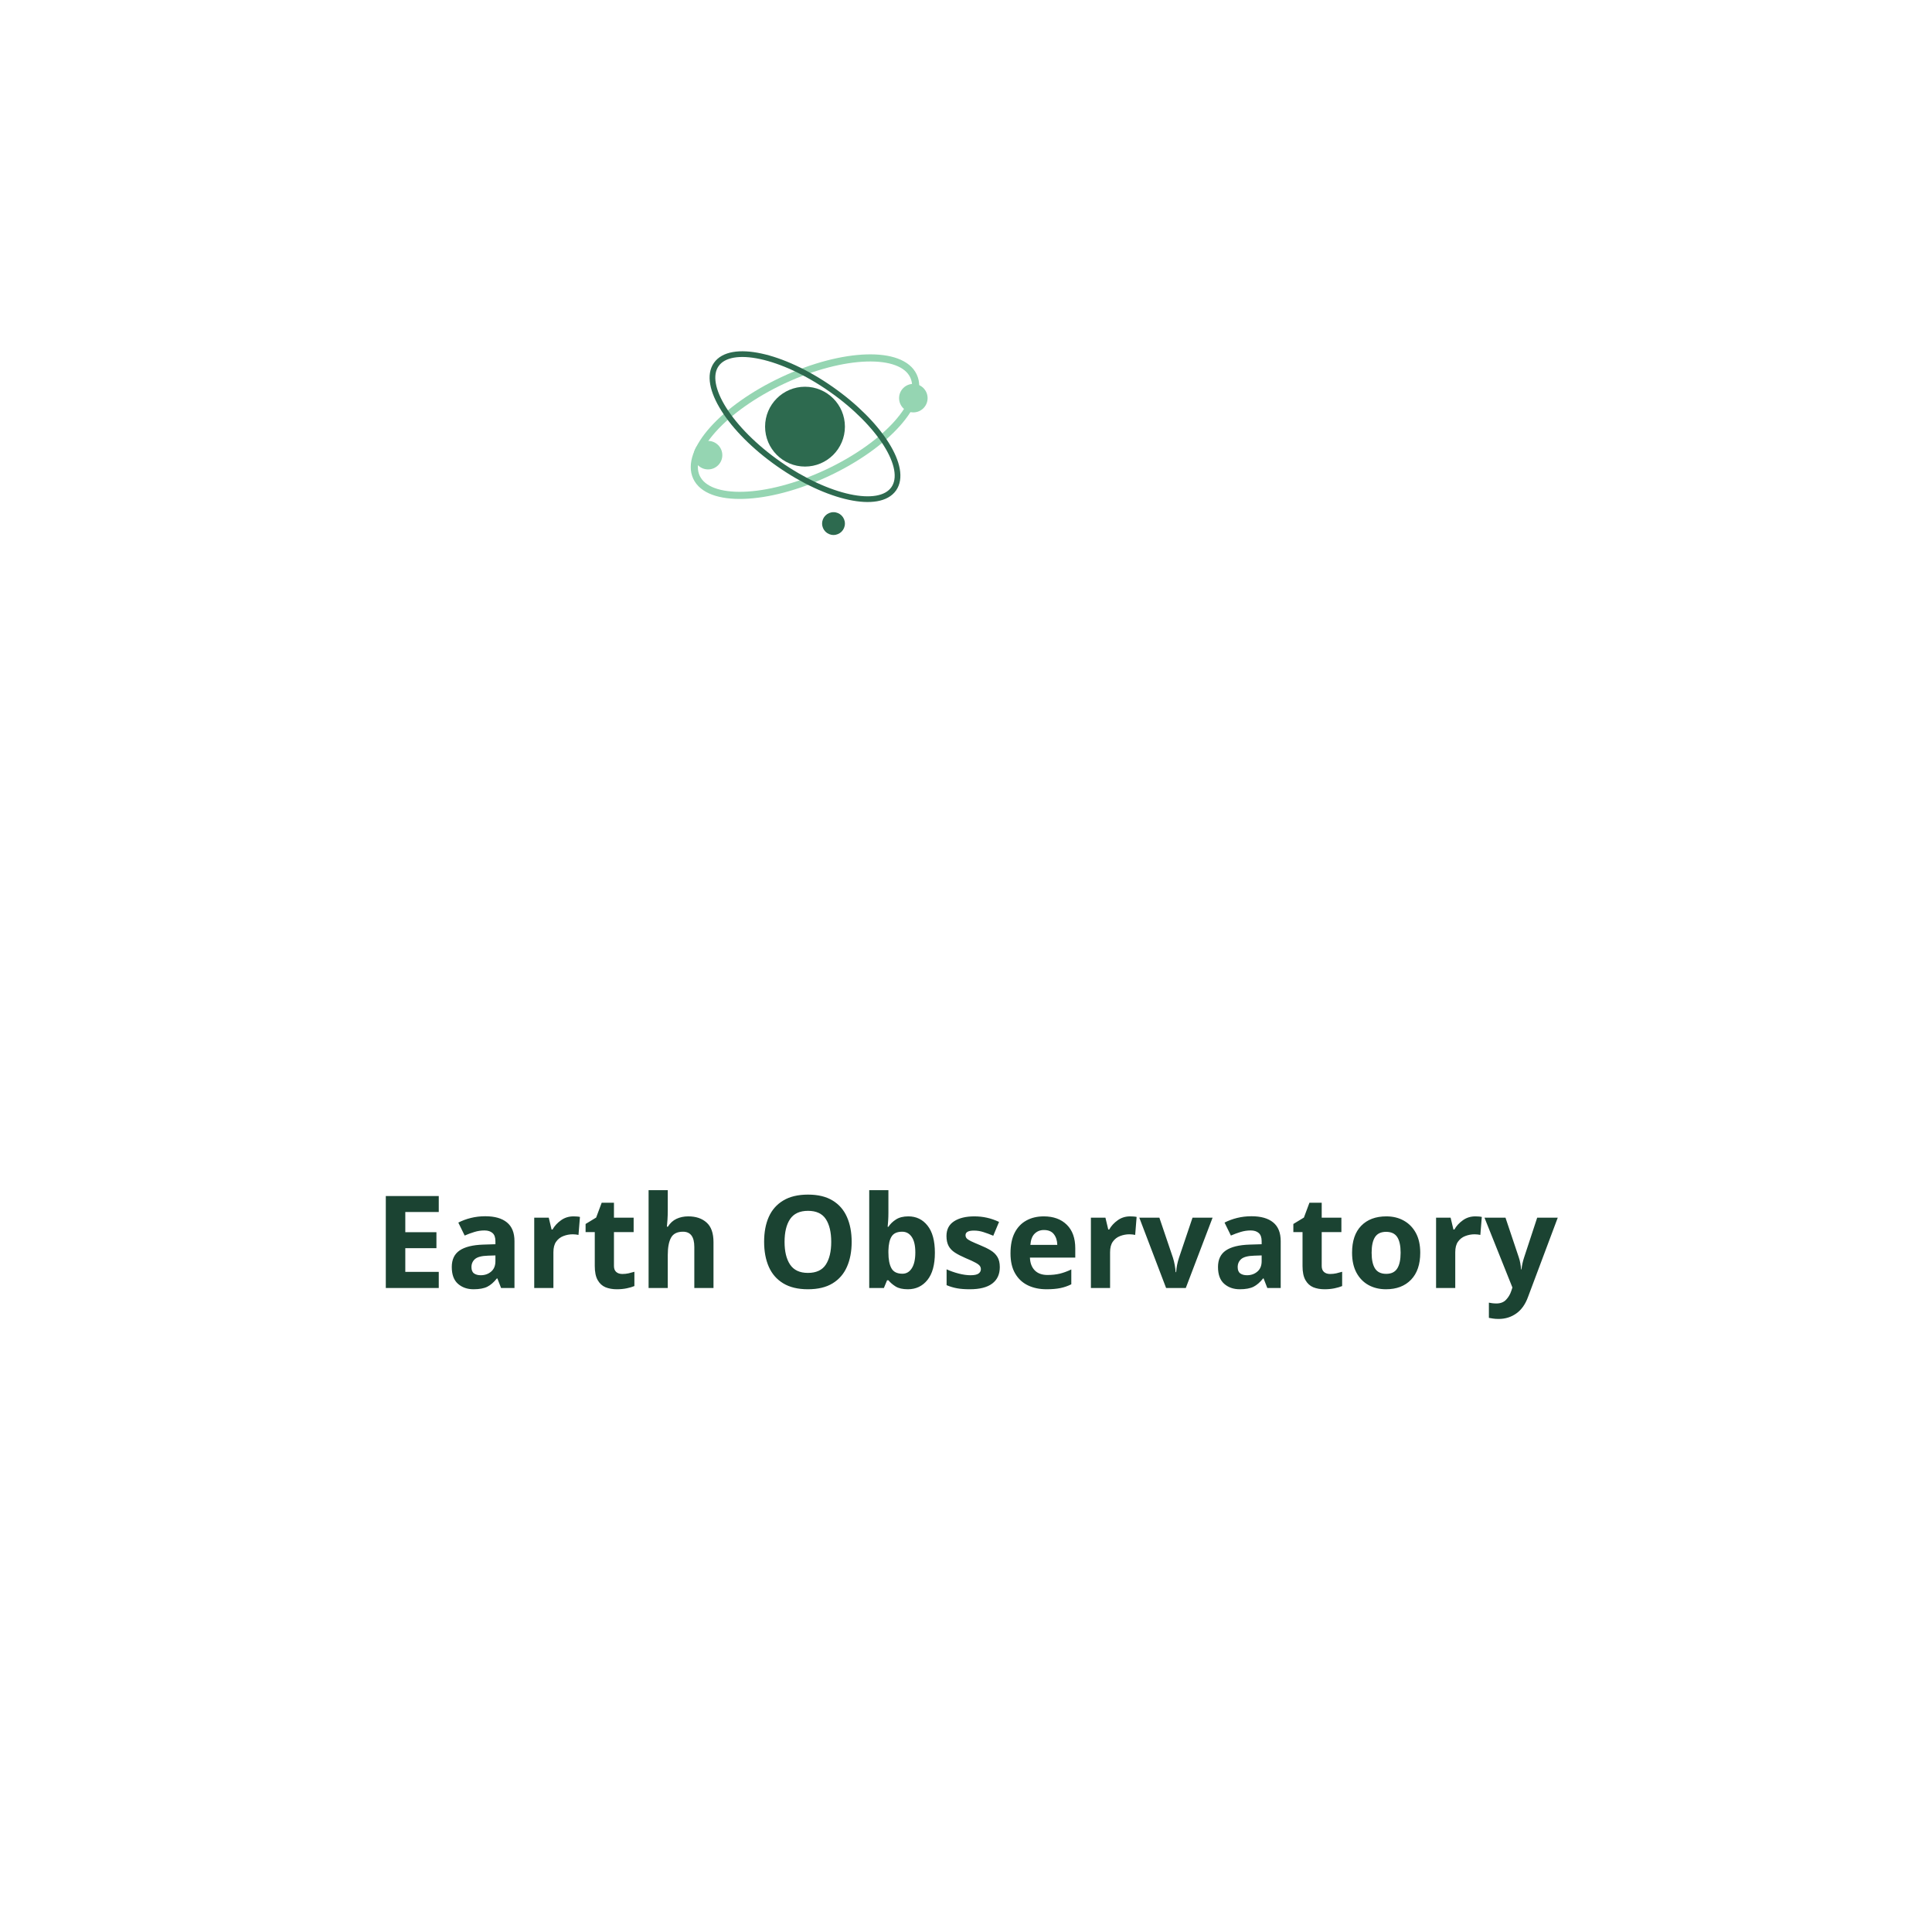
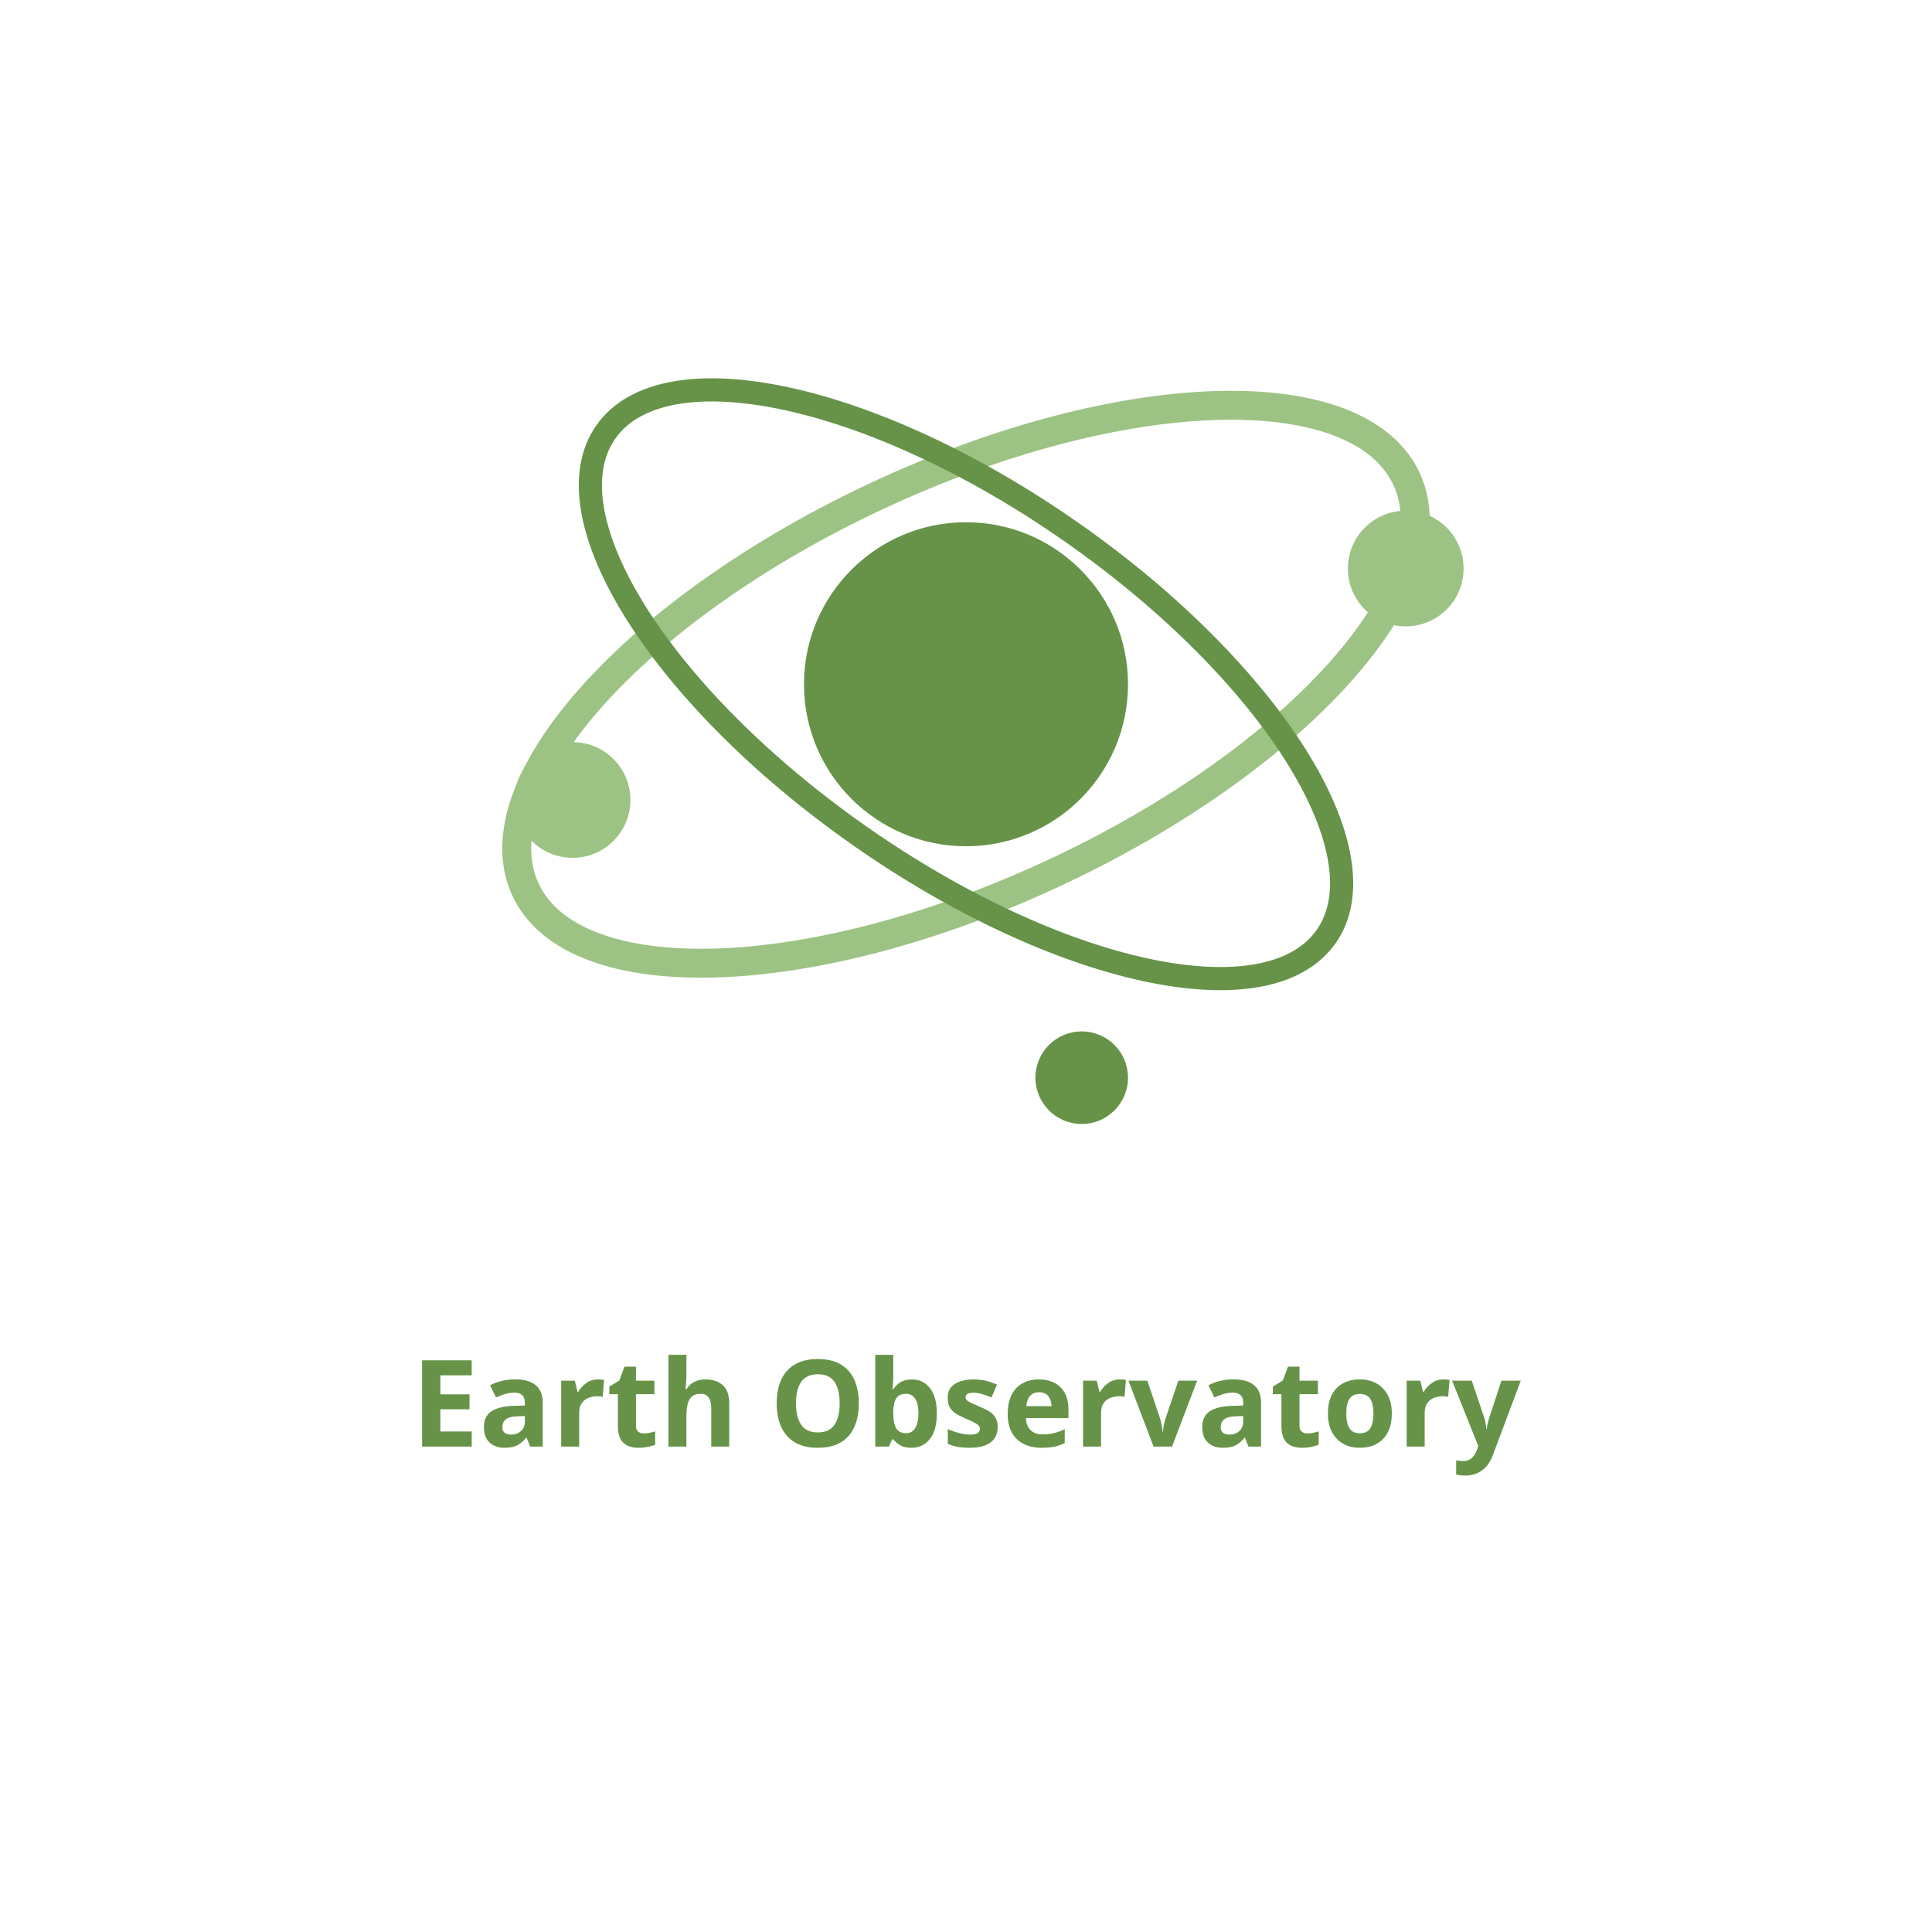
<svg xmlns="http://www.w3.org/2000/svg" viewBox="0 0 480 480" width="480" height="480" role="img" aria-label="Earth Observatory square">
  <defs>
    <style>
-     .title { font-family: 'Titillium Web', sans-serif; font-weight: 700; fill: #1B4332; }
+     .title { font-family: 'Titillium Web', sans-serif; font-weight: 700; fill: #669348; }
    .pendiente { font-family: 'Open Sans', sans-serif; font-weight: 600; fill: #333333; }
-     .pendiente-tag { font-family: 'Open Sans', sans-serif; font-weight: 400; font-size: 10px; fill: #2D6A4F; }
+     .pendiente-tag { font-family: 'Open Sans', sans-serif; font-weight: 400; font-size: 10px; fill: #669348; }
  </style>
  </defs>
-   <g transform="translate(166,72) scale(0.7083333)">
-     <circle cx="48" cy="48" r="14" fill="#2D6A4F" />
-     <ellipse cx="48" cy="48" rx="42" ry="18" fill="none" stroke="#95D5B2" stroke-width="2.5" transform="rotate(-25 48 48)" />
-     <ellipse cx="48" cy="48" rx="38" ry="16" fill="none" stroke="#2D6A4F" stroke-width="2" transform="rotate(35 48 48)" />
-     <circle cx="86" cy="38" r="5" fill="#95D5B2" />
-     <circle cx="14" cy="58" r="5" fill="#95D5B2" />
-     <circle cx="58" cy="82" r="4" fill="#2D6A4F" />
+   <g transform="translate(102,32) scale(2.875)">
+     <circle cx="48" cy="48" r="14" fill="#669348" />
+     <ellipse cx="48" cy="48" rx="42" ry="18" fill="none" stroke="#9DC384" stroke-width="2.5" transform="rotate(-25 48 48)" />
+     <ellipse cx="48" cy="48" rx="38" ry="16" fill="none" stroke="#669348" stroke-width="2" transform="rotate(35 48 48)" />
+     <circle cx="86" cy="38" r="5" fill="#9DC384" />
+     <circle cx="14" cy="58" r="5" fill="#9DC384" />
+     <circle cx="58" cy="82" r="4" fill="#669348" />
  </g>
-   <text class="title" font-size="32" x="240" y="320" text-anchor="middle">Earth Observatory</text>
+   <text class="title" font-size="30" x="240" y="359.4" text-anchor="middle">Earth Observatory</text>
</svg>
